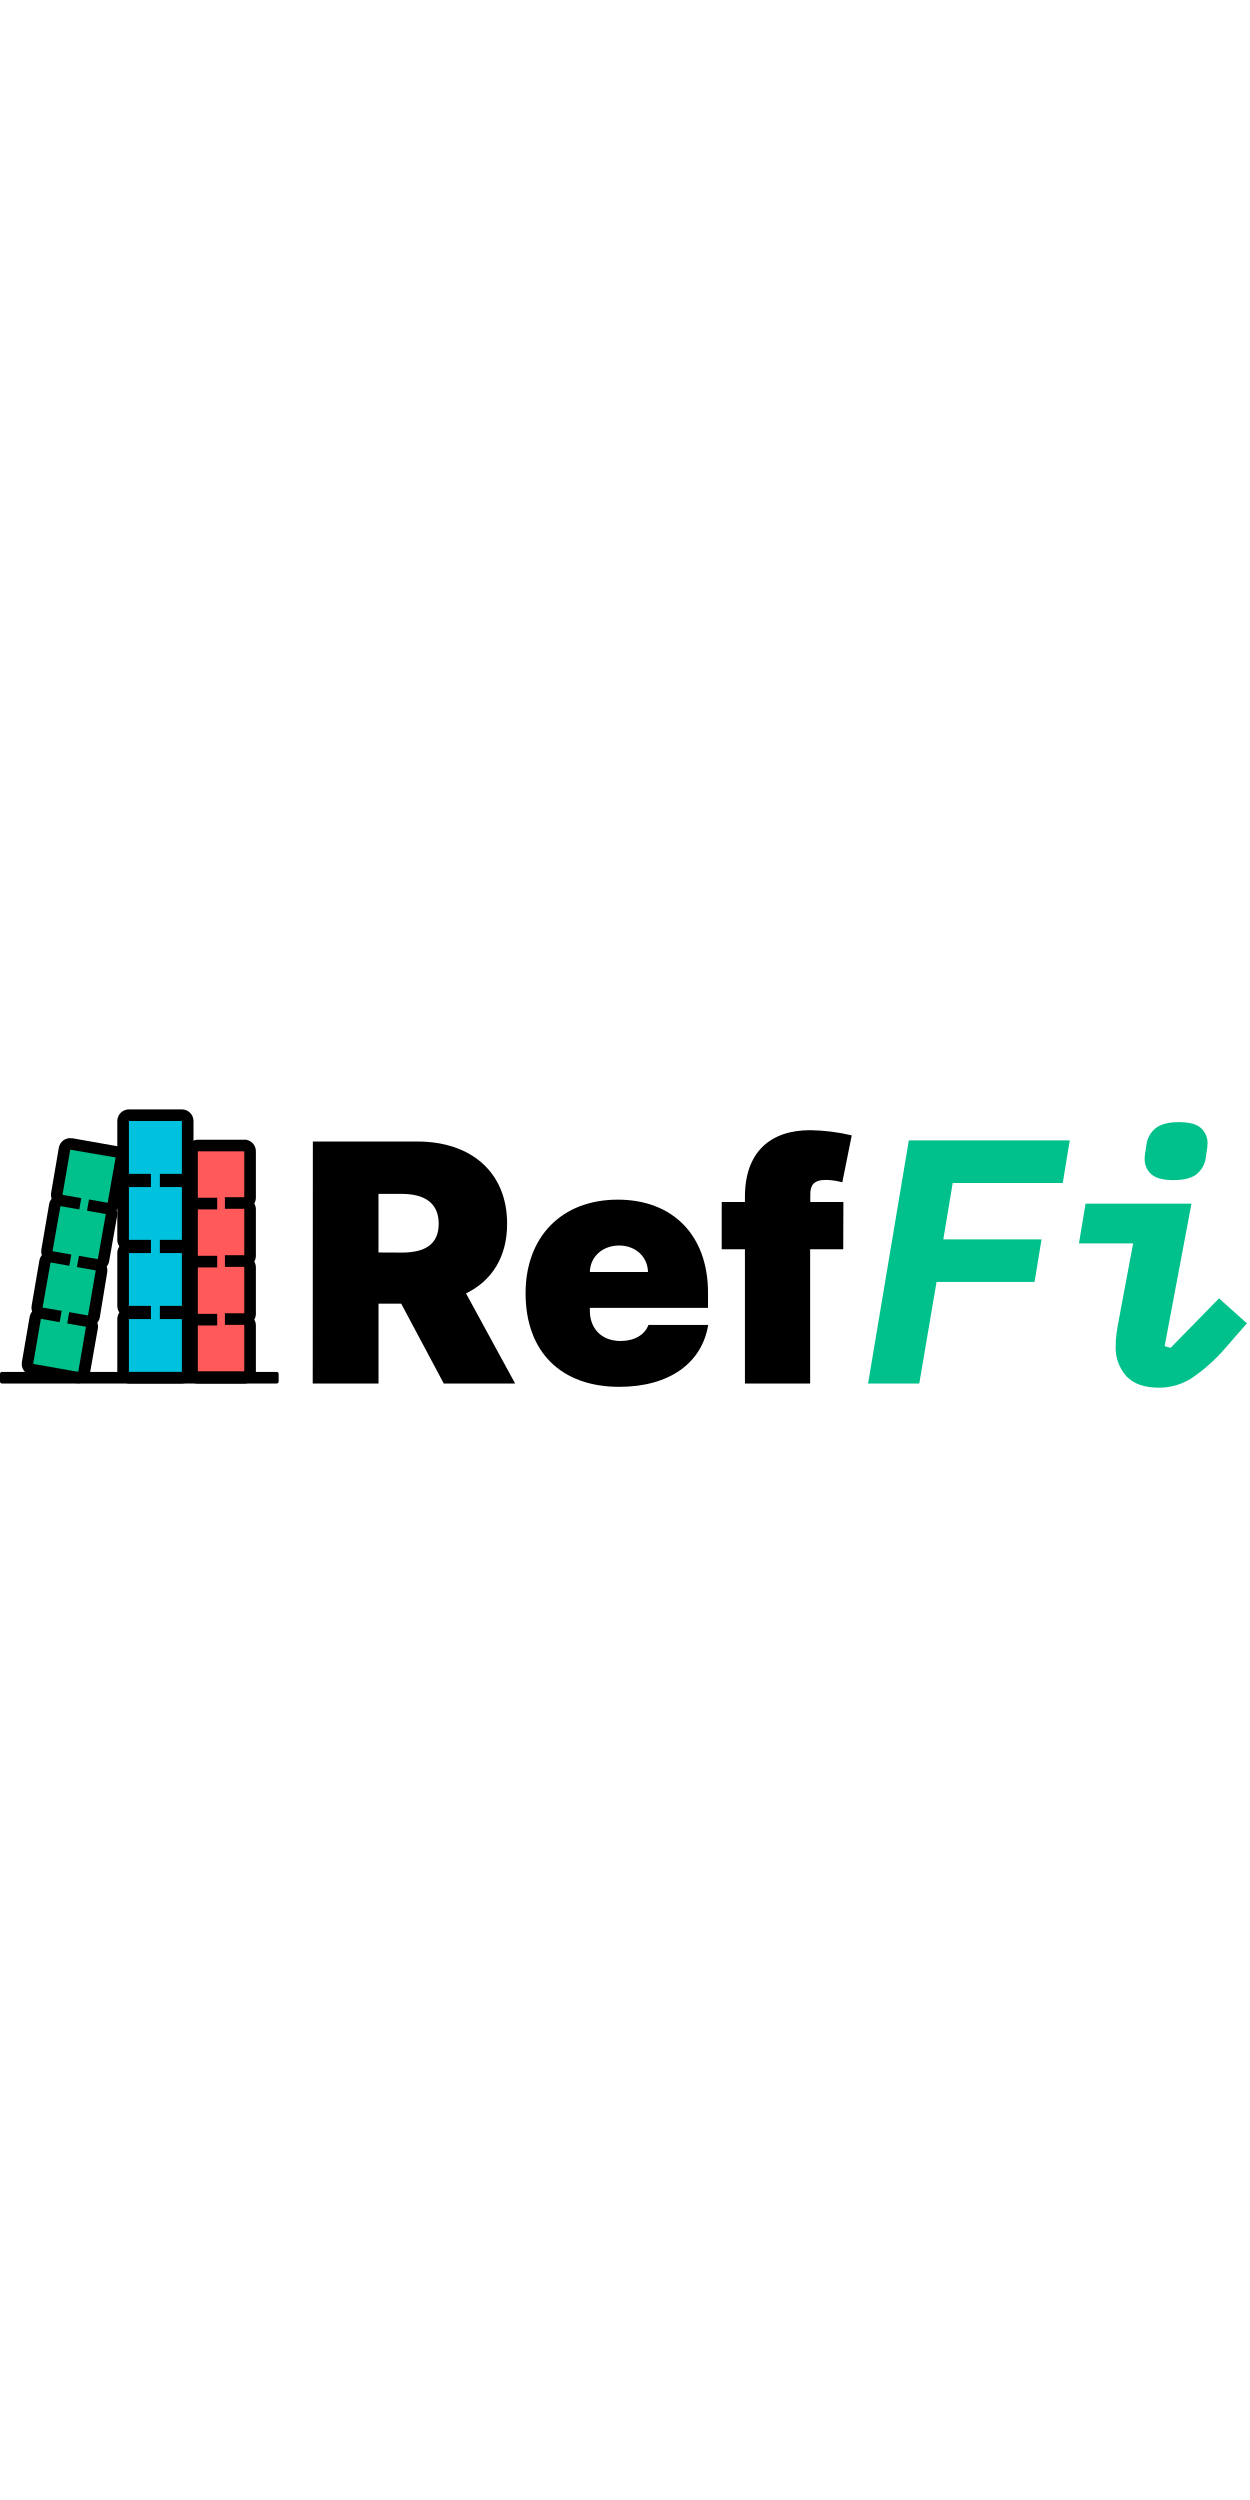
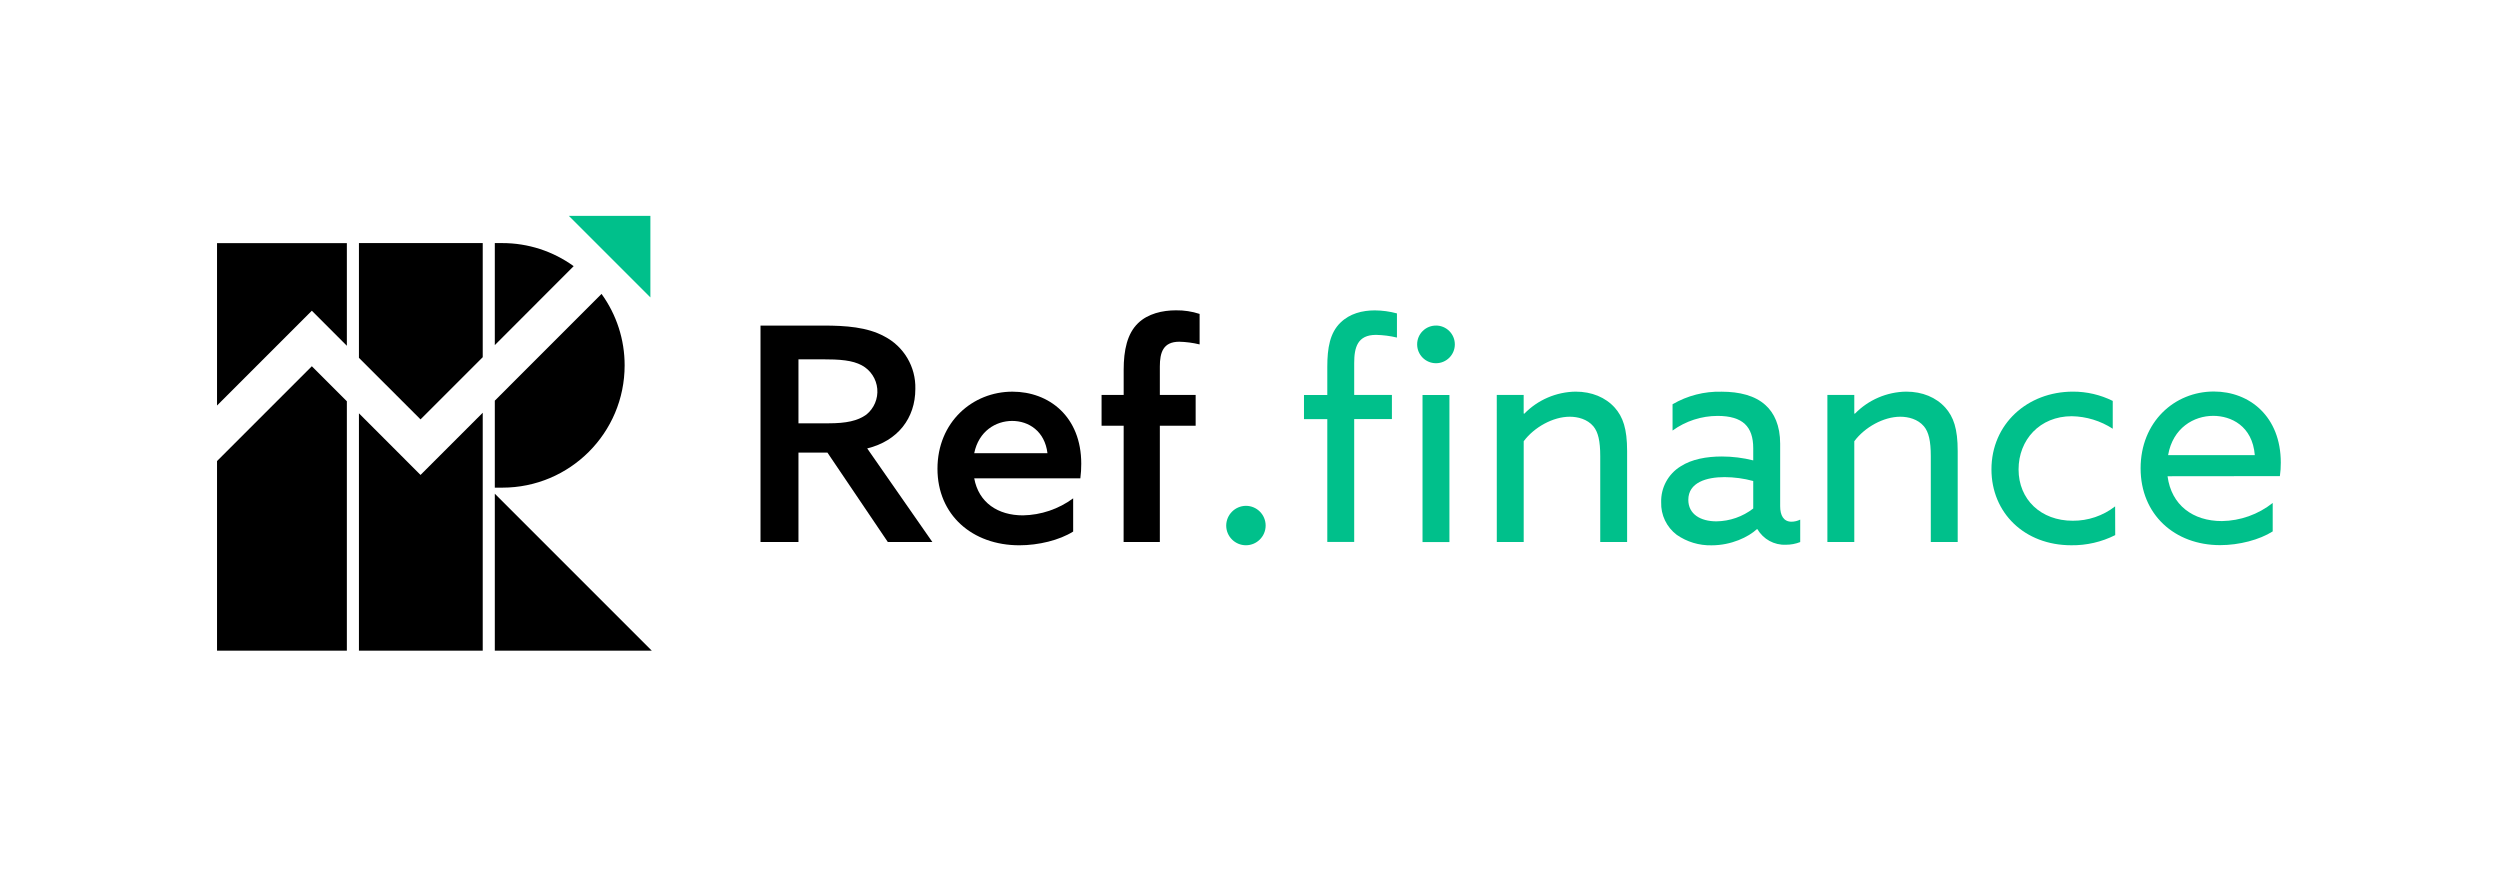
- <svg xmlns="http://www.w3.org/2000/svg" width="100" height="200" viewBox="0 0 323 73" fill="none">
-   <path d="M80.84 8.47H107.84C121.73 8.47 131.04 16.41 131.04 29.72C131.04 38.39 127.04 44.47 120.42 47.72L133.11 71H114.67L103.67 50.36H97.81V71H80.81L80.84 8.47ZM103.84 37.17C109.79 37.17 113.36 35.06 113.36 29.72C113.36 24.38 109.75 22 103.8 22H97.8V37.14L103.84 37.17Z" fill="black" />
-   <path d="M135.81 47.67C135.81 33.14 145.09 23.49 159.63 23.49C173.79 23.49 182.95 32.62 182.95 47.55V51.46H152.42V52.19C152.42 56.71 155.35 60.01 160.36 60.01C163.81 60.01 166.59 58.51 167.56 55.86H183C181.41 65.63 173.05 71.86 160 71.86C145 71.85 135.81 62.85 135.81 47.67ZM167.44 42.18C167.35 38.18 164.17 35.34 159.99 35.34C155.81 35.34 152.51 38.12 152.42 42.18H167.44Z" fill="black" />
-   <path d="M217.89 36.31H209.34V71H192.49V36.31H186.49V24.1H192.49V22.76C192.49 11.16 199.09 5.54 209.34 5.54C212.962 5.592 216.567 6.041 220.09 6.88L217.65 19C216.257 18.621 214.823 18.416 213.38 18.39C210.2 18.39 209.38 19.86 209.38 22.06V24.1H217.93L217.89 36.31Z" fill="black" />
-   <path d="M224.31 71L234.84 8.18H276.42L274.62 19.18H246.18L243.75 33.76H269.13L267.33 44.76H242L237.54 71H224.31Z" fill="#00C08B" />
-   <path d="M299.46 72.08C295.74 72.08 292.95 71.103 291.09 69.15C289.153 67 288.15 64.169 288.3 61.28C288.297 60.277 288.357 59.275 288.48 58.28C288.6 57.32 288.84 55.91 289.2 54.05L292.8 34.79H278.8L280.51 24.53H307.87L300.94 61.34L302.47 61.79L315 49L322.2 55.45L316.71 61.75C314.191 64.689 311.304 67.29 308.12 69.49C305.552 71.188 302.539 72.089 299.46 72.08V72.08ZM303.15 18.44C300.483 18.44 298.58 17.917 297.44 16.87C296.906 16.378 296.481 15.779 296.194 15.113C295.906 14.446 295.762 13.726 295.77 13C295.778 12.592 295.808 12.185 295.86 11.78C295.92 11.28 296.04 10.48 296.22 9.4C296.415 7.667 297.289 6.081 298.65 4.99C299.983 3.97 301.983 3.46 304.65 3.46C307.35 3.46 309.26 3.99 310.37 5.03C310.908 5.529 311.334 6.136 311.62 6.812C311.907 7.488 312.046 8.216 312.03 8.95C312.023 9.358 311.993 9.765 311.94 10.17C311.88 10.68 311.76 11.47 311.58 12.55C311.385 14.283 310.511 15.869 309.15 16.96C307.85 17.947 305.85 18.44 303.15 18.44V18.44Z" fill="#00C08B" />
-   <path d="M51.09 69.5C50.692 69.5 50.311 69.342 50.029 69.061C49.748 68.779 49.59 68.398 49.59 68V56C49.59 55.602 49.748 55.221 50.029 54.939C50.311 54.658 50.692 54.5 51.09 54.5C50.692 54.5 50.311 54.342 50.029 54.061C49.748 53.779 49.59 53.398 49.59 53V41C49.59 40.602 49.748 40.221 50.029 39.939C50.311 39.658 50.692 39.5 51.09 39.5C50.692 39.5 50.311 39.342 50.029 39.061C49.748 38.779 49.59 38.398 49.59 38V26C49.59 25.602 49.748 25.221 50.029 24.939C50.311 24.658 50.692 24.5 51.09 24.5C50.692 24.5 50.311 24.342 50.029 24.061C49.748 23.779 49.59 23.398 49.59 23V11C49.59 10.602 49.748 10.221 50.029 9.939C50.311 9.658 50.692 9.5 51.09 9.5H63.09C63.488 9.5 63.869 9.658 64.151 9.939C64.432 10.221 64.59 10.602 64.59 11V23C64.59 23.398 64.432 23.779 64.151 24.061C63.869 24.342 63.488 24.5 63.09 24.5C63.488 24.5 63.869 24.658 64.151 24.939C64.432 25.221 64.59 25.602 64.59 26V38C64.59 38.398 64.432 38.779 64.151 39.061C63.869 39.342 63.488 39.5 63.09 39.5C63.488 39.5 63.869 39.658 64.151 39.939C64.432 40.221 64.59 40.602 64.59 41V53C64.59 53.398 64.432 53.779 64.151 54.061C63.869 54.342 63.488 54.5 63.09 54.5C63.488 54.5 63.869 54.658 64.151 54.939C64.432 55.221 64.59 55.602 64.59 56V68C64.59 68.398 64.432 68.779 64.151 69.061C63.869 69.342 63.488 69.5 63.09 69.5H51.09Z" fill="#FF595A" />
-   <path d="M63.12 10.85V22.85H58.12V25.85H63.12V37.85H58.12V40.85H63.12V52.85H58.12V55.85H63.12V67.85H51.12V56H56.12V53H51.12V41H56.12V38H51.12V26H56.12V23H51.12V11H63.12V10.85ZM63.12 8H51.12C50.324 8 49.561 8.316 48.999 8.879C48.436 9.441 48.12 10.204 48.12 11V23C48.118 23.53 48.256 24.051 48.52 24.51C48.254 24.965 48.115 25.483 48.12 26.01V38.01C48.118 38.54 48.256 39.061 48.52 39.52C48.254 39.975 48.115 40.493 48.12 41.02V53.02C48.115 53.547 48.254 54.065 48.52 54.52C48.256 54.979 48.118 55.5 48.12 56.03V68.03C48.12 68.826 48.436 69.589 48.999 70.151C49.561 70.714 50.324 71.03 51.12 71.03H63.12C63.916 71.03 64.679 70.714 65.241 70.151C65.804 69.589 66.12 68.826 66.12 68.03V56C66.119 55.469 65.978 54.948 65.71 54.49C65.979 54.036 66.121 53.518 66.12 52.99V40.99C66.121 40.462 65.979 39.944 65.71 39.49C65.978 39.032 66.119 38.511 66.12 37.98V25.98C66.121 25.452 65.979 24.934 65.71 24.48C65.978 24.022 66.119 23.501 66.12 22.97V10.97C66.12 10.174 65.804 9.411 65.241 8.849C64.679 8.286 63.916 7.97 63.12 7.97V8Z" fill="black" />
-   <path d="M33.31 69.5C32.912 69.5 32.531 69.342 32.249 69.061C31.968 68.779 31.81 68.398 31.81 68V54.35C31.81 53.952 31.968 53.571 32.249 53.289C32.531 53.008 32.912 52.85 33.31 52.85H37.5V52.44H33.31C32.912 52.44 32.531 52.282 32.249 52.001C31.968 51.719 31.81 51.338 31.81 50.94V37.29C31.81 36.892 31.968 36.511 32.249 36.229C32.531 35.948 32.912 35.79 33.31 35.79H37.5V35.38H33.31C32.912 35.38 32.531 35.222 32.249 34.941C31.968 34.659 31.81 34.278 31.81 33.88V20.23C31.81 19.832 31.968 19.451 32.249 19.169C32.531 18.888 32.912 18.73 33.31 18.73H37.5V18.32H33.31C32.912 18.32 32.531 18.162 32.249 17.881C31.968 17.599 31.81 17.218 31.81 16.82V3.17C31.81 2.772 31.968 2.391 32.249 2.109C32.531 1.828 32.912 1.67 33.31 1.67H47C47.398 1.67 47.779 1.828 48.061 2.109C48.342 2.391 48.5 2.772 48.5 3.17V16.82C48.5 17.218 48.342 17.599 48.061 17.881C47.779 18.162 47.398 18.32 47 18.32H42.81V18.73H47C47.398 18.73 47.779 18.888 48.061 19.169C48.342 19.451 48.5 19.832 48.5 20.23V33.88C48.5 34.278 48.342 34.659 48.061 34.941C47.779 35.222 47.398 35.38 47 35.38H42.81V35.79H47C47.398 35.79 47.779 35.948 48.061 36.229C48.342 36.511 48.5 36.892 48.5 37.29V50.94C48.5 51.338 48.342 51.719 48.061 52.001C47.779 52.282 47.398 52.44 47 52.44H42.81V52.85H47C47.398 52.85 47.779 53.008 48.061 53.289C48.342 53.571 48.5 53.952 48.5 54.35V68C48.5 68.398 48.342 68.779 48.061 69.061C47.779 69.342 47.398 69.5 47 69.5H33.31Z" fill="#00C1DE" />
-   <path d="M47 3.17V16.82H41.31V20.23H47V33.88H41.31V37.29H47V50.94H41.31V54.35H47V68H33.31V54.35H39V50.94H33.31V37.29H39V33.88H33.31V20.23H39V16.82H33.31V3.17H47ZM47 0.17H33.31C32.514 0.17 31.751 0.486 31.189 1.049C30.626 1.611 30.31 2.374 30.31 3.17V16.82C30.312 17.43 30.497 18.026 30.84 18.53C30.495 19.03 30.311 19.623 30.31 20.23V33.88C30.312 34.49 30.497 35.086 30.84 35.59C30.495 36.09 30.311 36.683 30.31 37.29V50.94C30.311 51.547 30.495 52.14 30.84 52.64C30.497 53.144 30.312 53.74 30.31 54.35V68C30.31 68.796 30.626 69.559 31.189 70.121C31.751 70.684 32.514 71 33.31 71H47C47.796 71 48.559 70.684 49.121 70.121C49.684 69.559 50 68.796 50 68V54.35C49.999 53.738 49.81 53.142 49.46 52.64C49.812 52.143 50 51.549 50 50.94V37.29C50 36.681 49.812 36.087 49.46 35.59C49.81 35.088 49.999 34.492 50 33.88V20.23C50 19.621 49.812 19.027 49.46 18.53C49.81 18.028 49.999 17.432 50 16.82V3.17C50 2.374 49.684 1.611 49.121 1.049C48.559 0.486 47.796 0.17 47 0.17Z" fill="black" />
-   <path d="M20.12 69.5C20.034 69.51 19.946 69.51 19.86 69.5L8.2 67.42C8.007 67.385 7.822 67.312 7.657 67.206C7.492 67.099 7.35 66.961 7.238 66.8C7.127 66.638 7.048 66.456 7.007 66.264C6.966 66.071 6.964 65.873 7 65.68L9 54C9.031 53.8 9.101 53.608 9.208 53.437C9.314 53.265 9.455 53.116 9.62 53C9.871 52.822 10.172 52.727 10.48 52.73V52.73C10.186 52.625 9.932 52.433 9.75 52.18C9.53 51.851 9.441 51.451 9.5 51.06L11.56 39.4C11.621 39.052 11.803 38.737 12.074 38.51C12.345 38.283 12.687 38.159 13.04 38.16C12.702 38.046 12.416 37.815 12.232 37.509C12.049 37.203 11.981 36.842 12.04 36.49L14.18 24.9C14.208 24.701 14.277 24.509 14.382 24.337C14.487 24.165 14.626 24.016 14.79 23.9C15.043 23.724 15.342 23.63 15.65 23.63V23.63C15.354 23.524 15.099 23.328 14.92 23.07C14.709 22.756 14.627 22.373 14.69 22L16.69 10.35C16.753 10.003 16.936 9.689 17.206 9.463C17.476 9.236 17.817 9.111 18.17 9.11H18.43L30.09 11.17C30.29 11.197 30.482 11.264 30.654 11.37C30.826 11.475 30.975 11.614 31.09 11.78C31.204 11.941 31.284 12.123 31.327 12.315C31.37 12.507 31.374 12.706 31.34 12.9L29.34 24.56C29.277 24.907 29.094 25.221 28.824 25.447C28.554 25.674 28.213 25.799 27.86 25.8V25.8C28.197 25.916 28.482 26.147 28.665 26.452C28.848 26.758 28.917 27.118 28.86 27.47L26.8 39.12C26.77 39.32 26.7 39.512 26.594 39.684C26.487 39.856 26.346 40.005 26.18 40.12C25.929 40.298 25.628 40.393 25.32 40.39C25.659 40.506 25.945 40.739 26.129 41.046C26.312 41.354 26.38 41.717 26.32 42.07L24.26 53.72C24.201 54.067 24.021 54.382 23.752 54.609C23.483 54.836 23.142 54.96 22.79 54.96V54.96C23.129 55.072 23.417 55.303 23.6 55.609C23.784 55.916 23.851 56.278 23.79 56.63L21.6 68.26C21.537 68.607 21.354 68.921 21.084 69.147C20.814 69.374 20.473 69.499 20.12 69.5V69.5Z" fill="#00C08B" />
-   <path d="M18.22 10.59L29.88 12.59L27.82 24.3L23 23.44L22.48 26.35L27.34 27.21L25.28 38.86L20.4 38L19.88 40.91L24.74 41.77L22.74 53.42L17.88 52.56L17.37 55.48L22.22 56.33L20.22 67.99L8.57 65.93L10.57 54.28L15.42 55.14L15.94 52.22L11 51.38L13.06 39.72L17.91 40.58L18.43 37.67L13.57 36.81L15.62 25.16L20.48 26.01L21 23.1L16.15 22.24L18.15 10.59H18.22ZM18.15 7.59C17.535 7.589 16.934 7.778 16.43 8.13C16.108 8.357 15.833 8.645 15.622 8.978C15.411 9.31 15.268 9.682 15.2 10.07L13.21 21.72C13.12 22.233 13.165 22.76 13.34 23.25C13.007 23.645 12.786 24.121 12.7 24.63L10.7 36.29C10.603 36.798 10.644 37.323 10.82 37.81C10.493 38.212 10.273 38.69 10.18 39.2L8.18 50.86C8.088 51.368 8.13 51.892 8.3 52.38C7.977 52.784 7.757 53.261 7.66 53.77L5.66 65.42C5.591 65.808 5.599 66.206 5.684 66.591C5.768 66.976 5.928 67.34 6.154 67.664C6.38 67.987 6.667 68.262 6.999 68.475C7.331 68.687 7.702 68.831 8.09 68.9L19.75 70.9C19.922 70.931 20.096 70.948 20.27 70.95C20.886 70.948 21.487 70.756 21.99 70.4C22.639 69.945 23.081 69.251 23.22 68.47L25.28 56.81C25.368 56.301 25.324 55.777 25.15 55.29C25.48 54.89 25.7 54.411 25.79 53.9L27.7 42.3C27.79 41.787 27.745 41.26 27.57 40.77C27.903 40.372 28.124 39.892 28.21 39.38L30.26 27.73C30.352 27.221 30.31 26.698 30.14 26.21C30.466 25.807 30.686 25.329 30.78 24.82L32.78 13.16C32.917 12.378 32.738 11.573 32.282 10.923C31.827 10.272 31.132 9.829 30.35 9.69L18.74 7.63C18.567 7.615 18.393 7.615 18.22 7.63L18.15 7.59Z" fill="black" />
-   <path d="M71.5 68H0.5C0.224 68 0 68.224 0 68.5V70.5C0 70.776 0.224 71 0.5 71H71.5C71.776 71 72 70.776 72 70.5V68.5C72 68.224 71.776 68 71.5 68Z" fill="black" />
+ <svg xmlns="http://www.w3.org/2000/svg" id="Layer_1" data-name="Layer 1" viewBox="0 0 828 288">
+   <defs>
+     <style>.cls-1{fill:#00c08b;}</style>
+   </defs>
+   <path d="M251.88,107.83h20.89c7.32,0,14.45.5,20.09,3.56a19,19,0,0,1,10.3,17.43c0,9.7-5.84,17.22-15.94,19.7l21.58,31H294.05l-20-29.61h-9.6v29.61H251.88Zm22.57,32.37c5.74,0,9.6-.79,12.47-2.87A9.85,9.85,0,0,0,285.44,121c-3.17-1.69-7.13-2-13.37-2h-7.62V140.2Z" />
+   <path d="M322.66,158.42c1.49,8.12,7.92,12.27,16.14,12.27a28.93,28.93,0,0,0,16.63-5.64v11c-4.55,2.87-11.48,4.55-17.82,4.55-15.64,0-27.12-10.09-27.12-25.34,0-15.44,11.58-25.54,24.84-25.54,12.08,0,22.78,8.22,22.78,23.86a36.16,36.16,0,0,1-.3,4.85Zm0-8.32h24.26c-.89-7.32-6.24-10.69-11.68-10.69S324.15,142.78,322.66,150.1Z" />
+   <path d="M372.16,141h-7.32V130.8h7.32v-8.32c0-6.53,1.19-12,4.76-15.44,3.26-3.17,8.11-4.26,12.57-4.26a24.1,24.1,0,0,1,7.82,1.19v10.1a31.91,31.91,0,0,0-6.73-.89c-5.35,0-6.44,3.56-6.44,8.21v9.41H396V141H384.14v38.52h-12Z" />
+   <path class="cls-1" d="M412.65,167.53a6.53,6.53,0,1,1-6.53,6.53A6.59,6.59,0,0,1,412.65,167.53Z" />
+   <path class="cls-1" d="M439.6,138.82h-7.72v-8h7.72v-9.31c0-6.33.89-11.28,4.36-14.65,3.06-3,7.22-4.06,11.38-4.06a28.76,28.76,0,0,1,7.33,1v8a32.9,32.9,0,0,0-6.93-.89c-6.14,0-7.23,4.16-7.23,9.31V130.8H461v8H448.51v40.69H439.6Zm36-31a6.24,6.24,0,1,1-6.24,6.24A6.21,6.21,0,0,1,475.64,107.83Zm-4.46,23h8.91v48.71h-8.91Z" />
+   <path class="cls-1" d="M495.73,130.8h8.91v6.14l.2.09a24.19,24.19,0,0,1,17-7.32c5.34,0,9.9,1.88,13,5.34,2.67,3.07,4.06,6.84,4.06,14.36v30.1H530V151.09c0-5.05-.7-8-2.28-9.9-2-2.37-5.15-3.17-7.82-3.17-5.55,0-11.78,3.47-15.25,8.12v33.37h-8.91Z" />
+   <path class="cls-1" d="M555.33,177.13a13,13,0,0,1-5.15-10.79,13.53,13.53,0,0,1,6.44-11.88c3.66-2.38,8.61-3.27,13.66-3.27a42.7,42.7,0,0,1,10.39,1.29v-4.06c0-3.56-.89-6.24-2.77-8s-4.85-2.67-9-2.67a25.43,25.43,0,0,0-14.95,4.85v-8.71a30.66,30.66,0,0,1,16.24-4.16c5.94,0,11.09,1.29,14.55,4.45,2.87,2.58,4.85,6.74,4.85,12.77v20.7c0,3,1.09,5.14,3.77,5.14a6.78,6.78,0,0,0,2.87-.69v7.43a12.81,12.81,0,0,1-4.76.89,10.35,10.35,0,0,1-9.4-5.15h-.2c-2.77,2.57-8.41,5.34-15,5.34A19.47,19.47,0,0,1,555.33,177.13Zm25.34-8.71v-9.11a36.76,36.76,0,0,0-9.5-1.29c-6,0-12,1.78-12,7.53,0,4.75,4.06,7.12,9.31,7.12A20.33,20.33,0,0,0,580.67,168.42Z" />
+   <path class="cls-1" d="M605.23,130.8h8.91v6.14l.19.09a24.19,24.19,0,0,1,17-7.32c5.35,0,9.9,1.88,13,5.34,2.67,3.07,4.06,6.84,4.06,14.36v30.1h-8.91V151.09c0-5.05-.69-8-2.28-9.9-2-2.37-5.15-3.17-7.82-3.17-5.54,0-11.78,3.47-15.24,8.12v33.37h-8.91Z" />
+   <path class="cls-1" d="M700.56,177.23A31.43,31.43,0,0,1,686,180.59c-15.45,0-26.43-10.69-26.43-25.14,0-15,11.88-25.74,27-25.74a29.42,29.42,0,0,1,13.17,3.07V142a25.7,25.7,0,0,0-13.56-4.15c-10.6,0-17.63,7.82-17.63,17.62,0,10,7.43,17,17.92,17a22.62,22.62,0,0,0,14.06-4.76Z" />
+   <path class="cls-1" d="M717.89,157.73c1.28,9.6,8.41,14.85,18,14.85a27.77,27.77,0,0,0,16.83-6V176c-4.35,2.77-11.08,4.55-17.42,4.55-15,0-26.33-10.09-26.33-25.44s11.18-25.44,24.25-25.44c11.88,0,22.18,8.31,22.18,23.56a30.29,30.29,0,0,1-.3,4.46Zm.19-7h28.71c-.79-9.71-7.92-13-13.76-13C726.6,137.73,719.67,141.69,718.08,150.7Z" />
+   <path d="M163.88,163.51v52h52Zm-45-45,20.4,20.39,20.6-20.6V80.51h-41Zm0,18.38v78.61h41V136.7l-20.6,20.6Zm47.5-56.39h-2.5v33.8L190,88.15A40.26,40.26,0,0,0,166.38,80.51ZM71.88,152.7v62.81h43V132.9l-11.6-11.6Zm0-18.39,31.4-31.4,11.6,11.61v-34h-43Zm135-13.3h0a40.28,40.28,0,0,0-7.65-23.67L163.88,132.7v28.81h2.5A40.5,40.5,0,0,0,206.88,121Z" />
+   <polygon class="cls-1" points="188.41 71.5 215.41 98.5 215.41 71.5 188.41 71.5" />
</svg>
